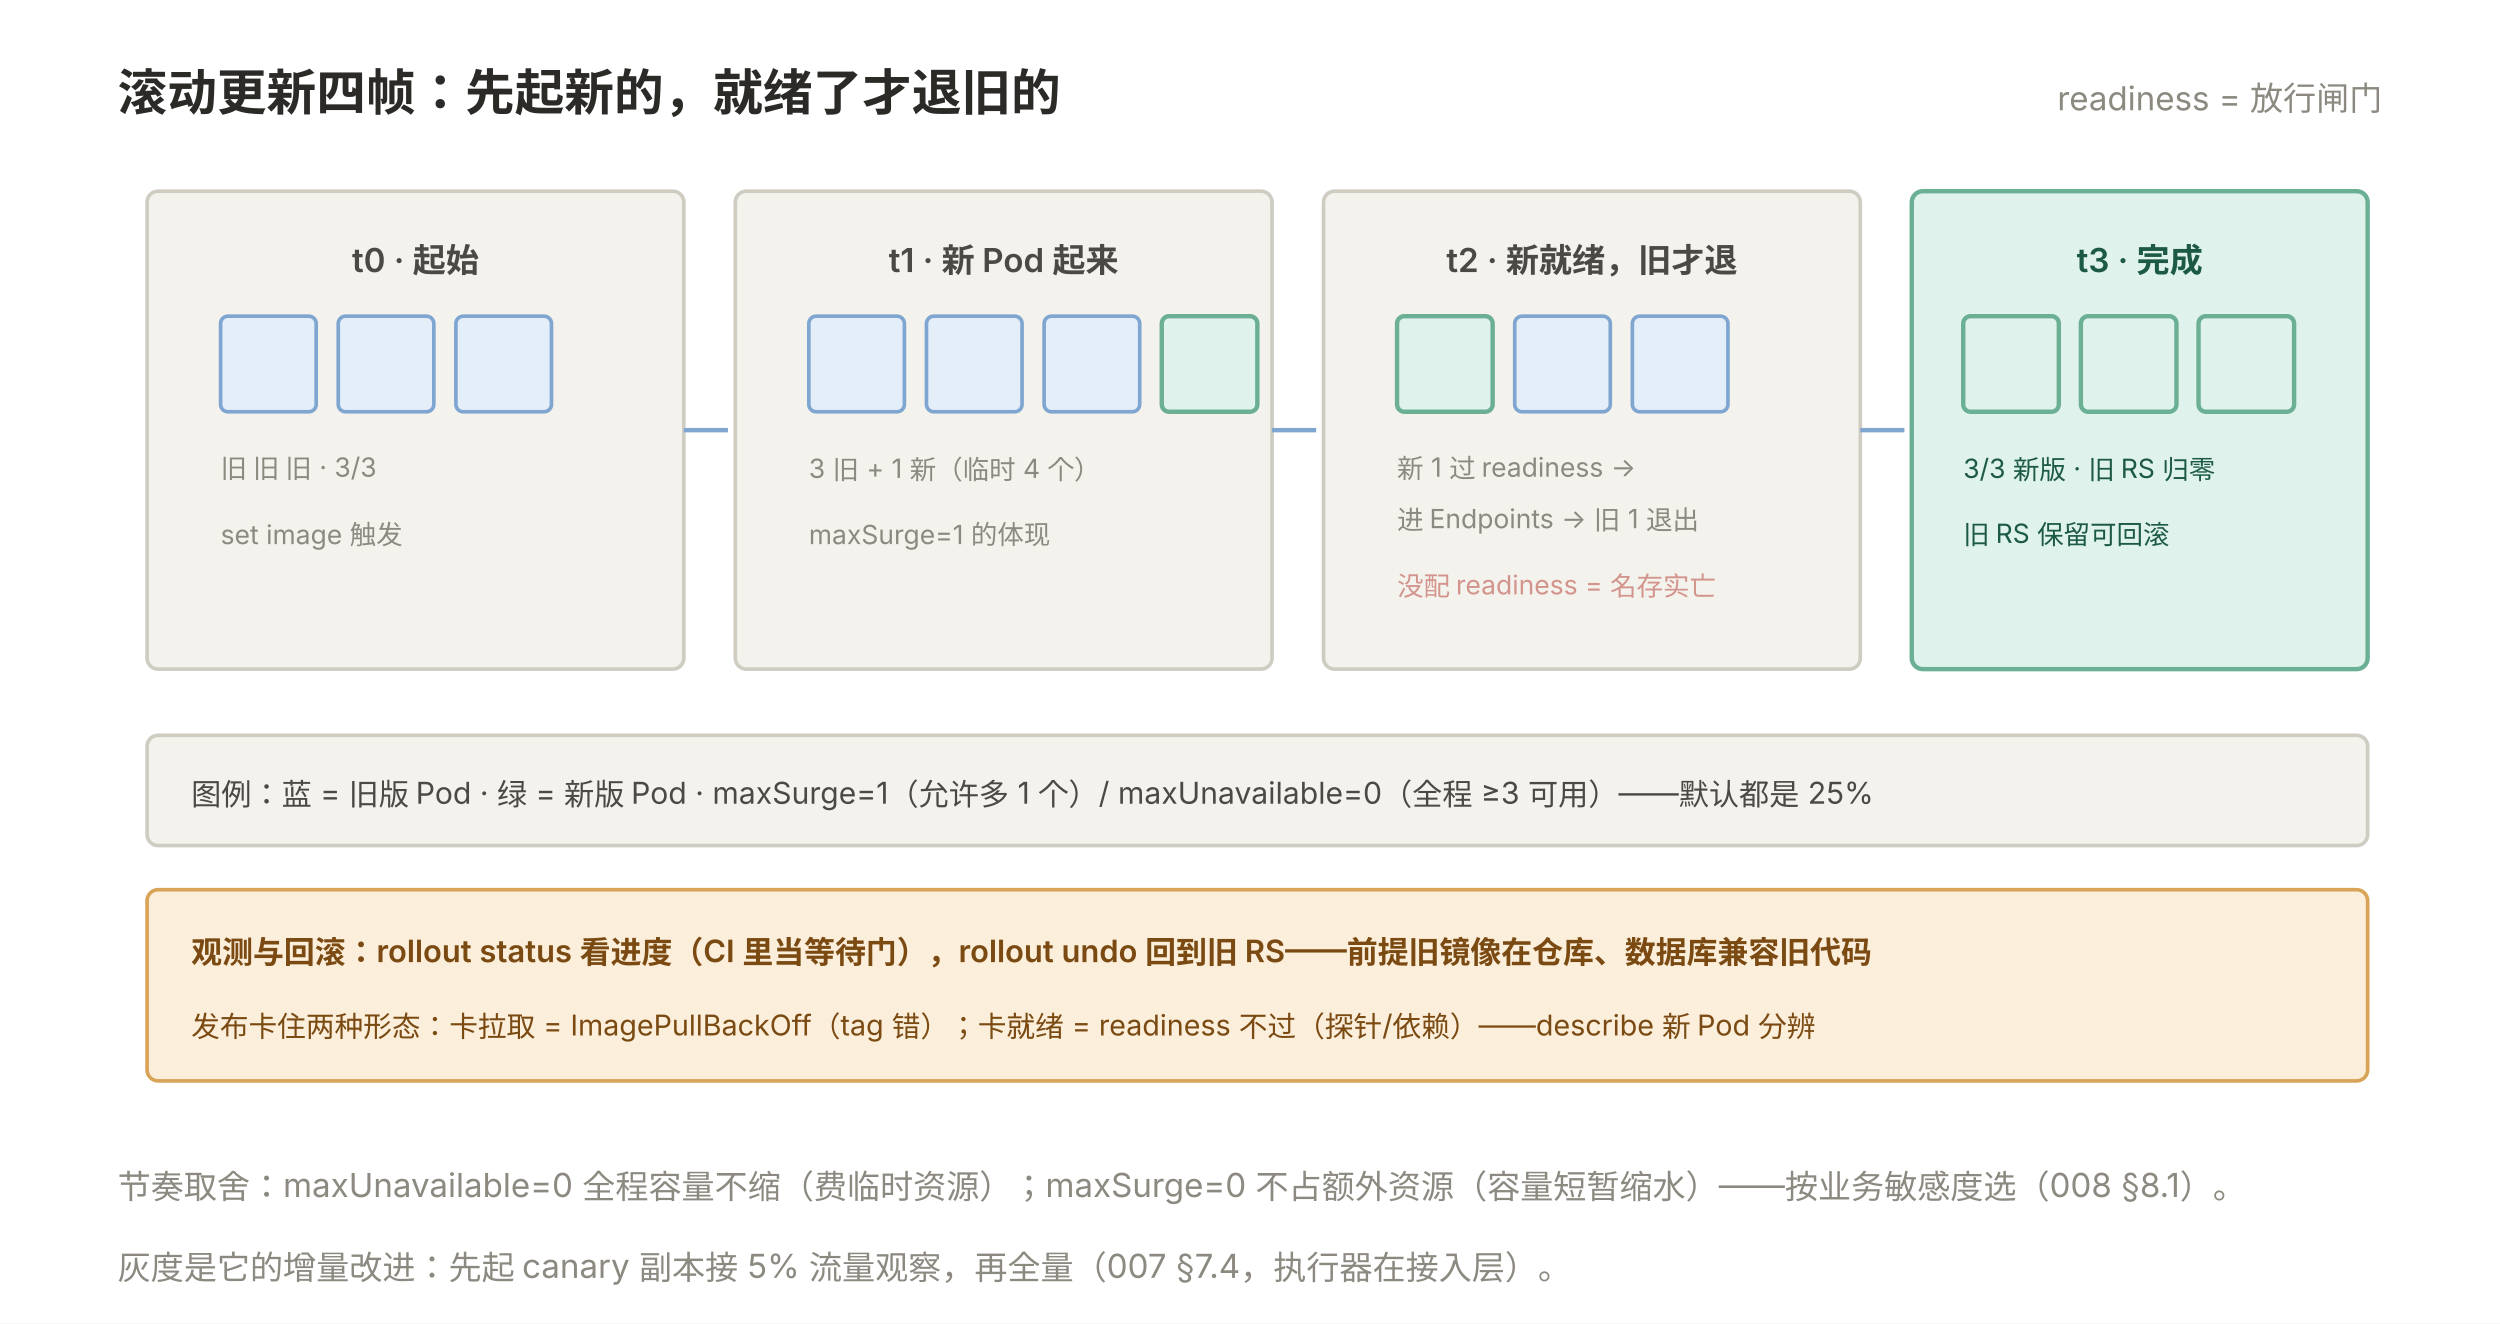
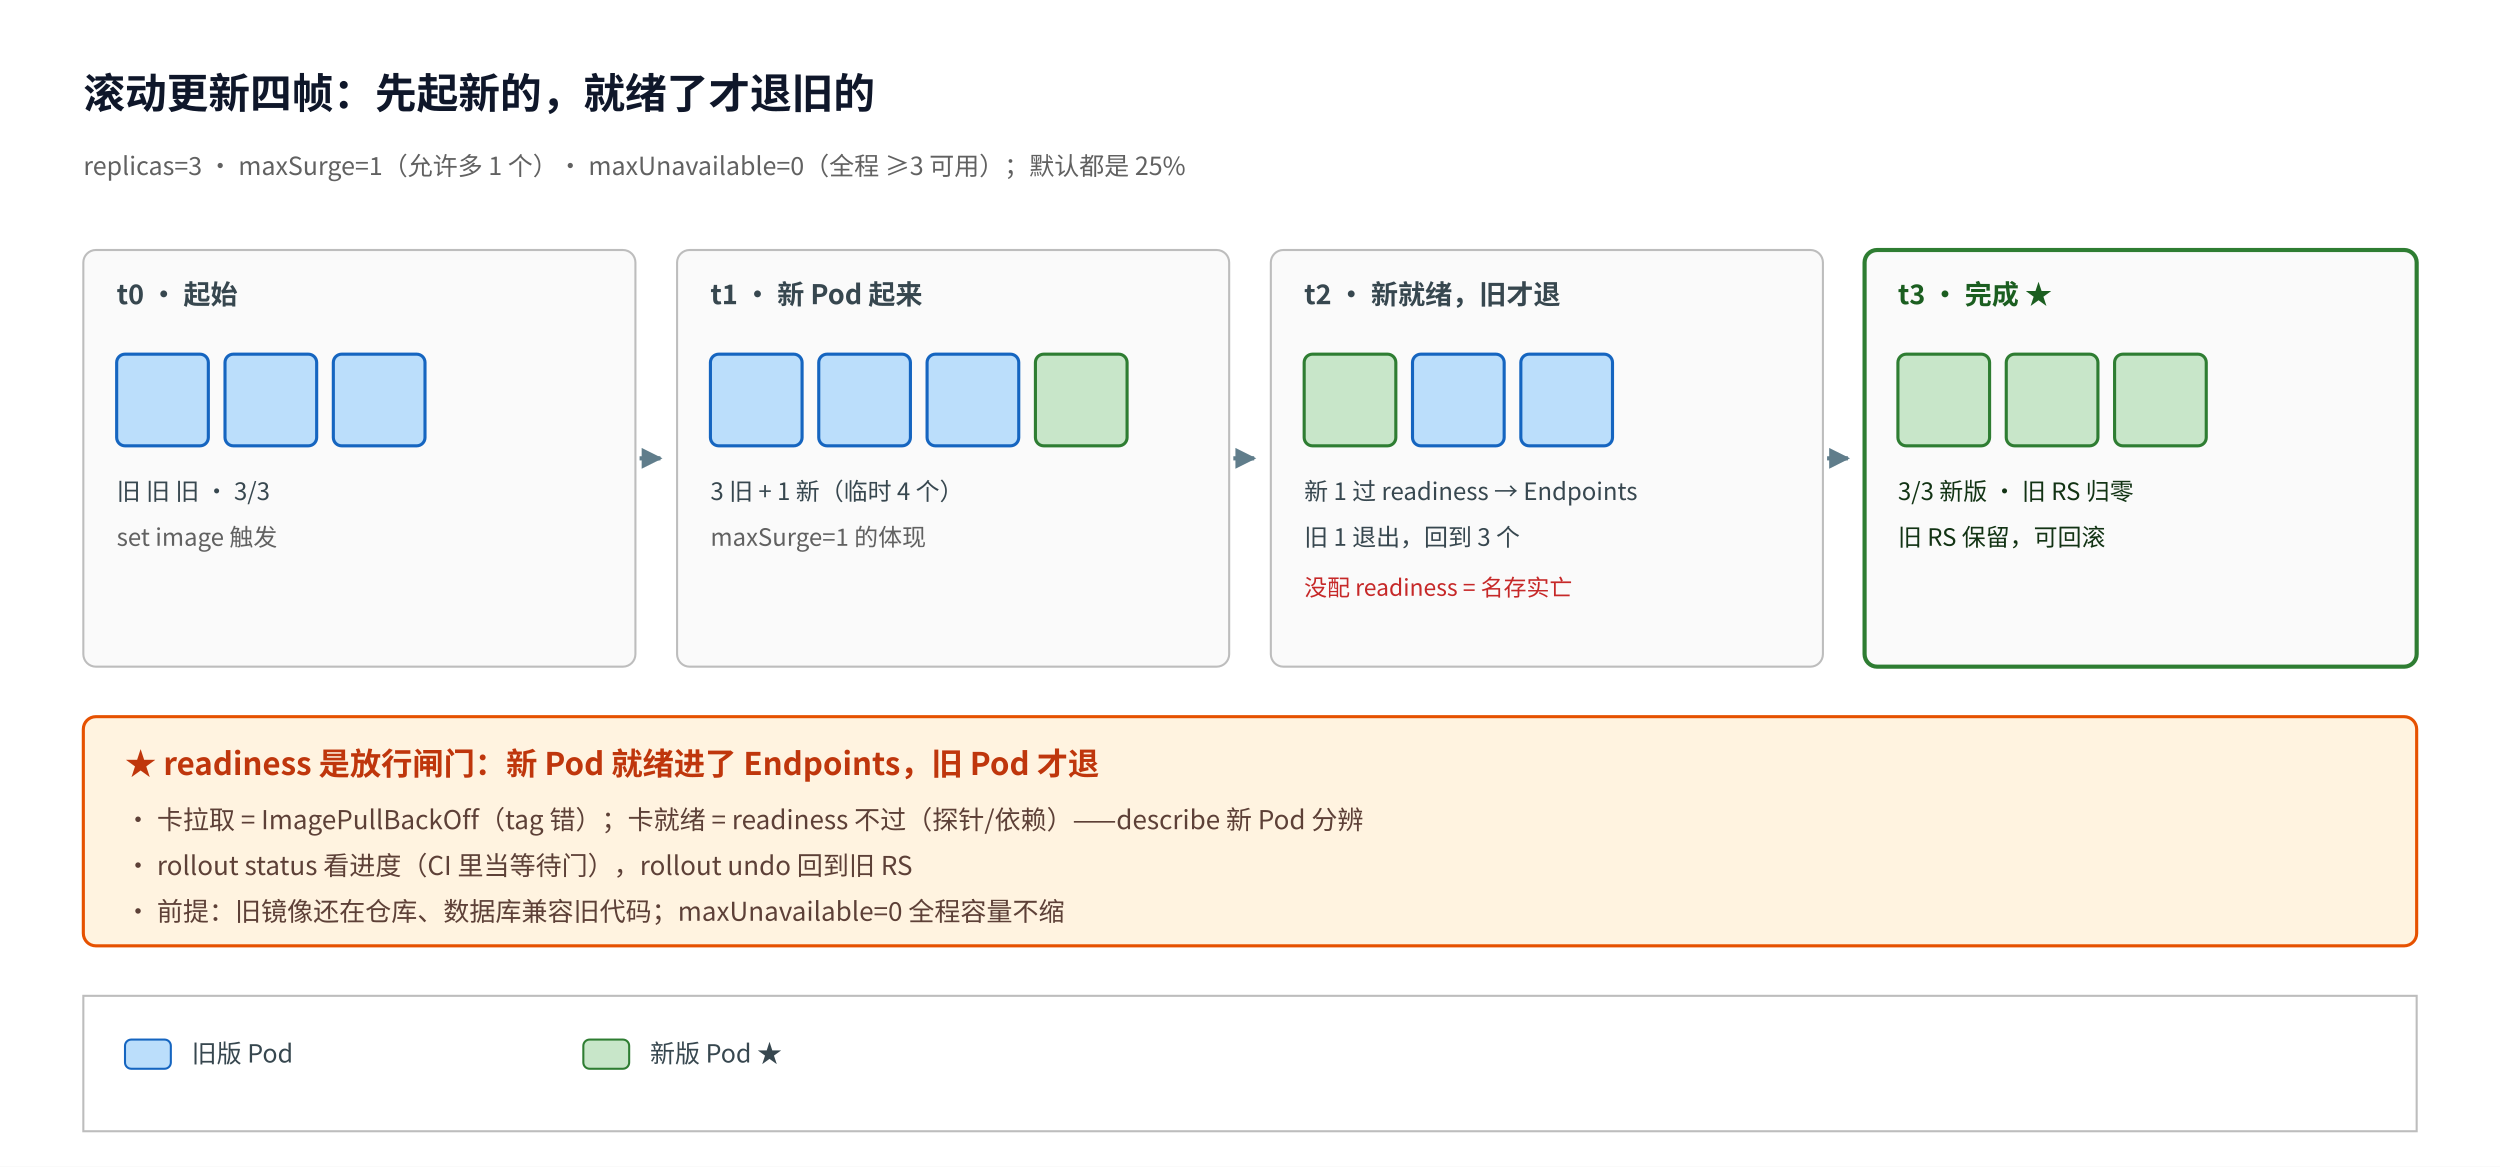
- <svg xmlns="http://www.w3.org/2000/svg" viewBox="0 0 1200 635.29" width="1200" height="635.29" font-family="-apple-system, 'Segoe UI', 'Microsoft YaHei', 'PingFang SC', sans-serif">
-   <g transform="scale(1.764706)">
-     <rect width="680" height="360" fill="#FFFFFF" />
-     <text x="32" y="30" font-size="13.5" font-weight="600" fill="#2B2A27">滚动更新四帧：先起新的，就绪了才退旧的</text>
-     <text x="648" y="30" font-size="9" fill="#8C8980" text-anchor="end">readiness = 放行闸门</text>
-     <rect x="40" y="52" width="146" height="130" rx="3" fill="#F4F2EC" stroke="#CFCCC2" stroke-width="1" />
-     <text x="113" y="74" font-size="9" font-weight="600" fill="#4A4945" text-anchor="middle">t0 · 起始</text>
-     <rect x="60" y="86" width="26" height="26" rx="2" fill="#E4EEF9" stroke="#7FA6D0" stroke-width="1" />
-     <rect x="92" y="86" width="26" height="26" rx="2" fill="#E4EEF9" stroke="#7FA6D0" stroke-width="1" />
-     <rect x="124" y="86" width="26" height="26" rx="2" fill="#E4EEF9" stroke="#7FA6D0" stroke-width="1" />
-     <text x="60" y="130" font-size="7.2" fill="#8C8980">旧 旧 旧 · 3/3</text>
-     <text x="60" y="148" font-size="7.2" fill="#8C8980">set image 触发</text>
-     <rect x="200" y="52" width="146" height="130" rx="3" fill="#F4F2EC" stroke="#CFCCC2" stroke-width="1" />
-     <text x="273" y="74" font-size="9" font-weight="600" fill="#4A4945" text-anchor="middle">t1 · 新 Pod 起来</text>
-     <rect x="220" y="86" width="26" height="26" rx="2" fill="#E4EEF9" stroke="#7FA6D0" stroke-width="1" />
-     <rect x="252" y="86" width="26" height="26" rx="2" fill="#E4EEF9" stroke="#7FA6D0" stroke-width="1" />
-     <rect x="284" y="86" width="26" height="26" rx="2" fill="#E4EEF9" stroke="#7FA6D0" stroke-width="1" />
-     <rect x="316" y="86" width="26" height="26" rx="2" fill="#DFF3EC" stroke="#6BAF95" stroke-width="1.2" />
-     <text x="220" y="130" font-size="7.2" fill="#8C8980">3 旧 + 1 新（临时 4 个）</text>
-     <text x="220" y="148" font-size="7.2" fill="#8C8980">maxSurge=1 的体现</text>
-     <rect x="360" y="52" width="146" height="130" rx="3" fill="#F4F2EC" stroke="#CFCCC2" stroke-width="1" />
-     <text x="433" y="74" font-size="9" font-weight="600" fill="#4A4945" text-anchor="middle">t2 · 新就绪，旧才退</text>
-     <rect x="380" y="86" width="26" height="26" rx="2" fill="#DFF3EC" stroke="#6BAF95" stroke-width="1.2" />
-     <rect x="412" y="86" width="26" height="26" rx="2" fill="#E4EEF9" stroke="#7FA6D0" stroke-width="1" />
-     <rect x="444" y="86" width="26" height="26" rx="2" fill="#E4EEF9" stroke="#7FA6D0" stroke-width="1" />
-     <text x="380" y="130" font-size="7.2" fill="#8C8980">新 1 过 readiness →</text>
-     <text x="380" y="144" font-size="7.2" fill="#8C8980">进 Endpoints → 旧 1 退出</text>
-     <text x="380" y="162" font-size="7.2" fill="#D2948C">没配 readiness = 名存实亡</text>
-     <rect x="520" y="52" width="124" height="130" rx="3" fill="#DFF3EC" stroke="#6BAF95" stroke-width="1.2" />
-     <text x="582" y="74" font-size="9" font-weight="600" fill="#1D5A45" text-anchor="middle">t3 · 完成</text>
-     <rect x="534" y="86" width="26" height="26" rx="2" fill="#DFF3EC" stroke="#6BAF95" stroke-width="1.2" />
-     <rect x="566" y="86" width="26" height="26" rx="2" fill="#DFF3EC" stroke="#6BAF95" stroke-width="1.2" />
-     <rect x="598" y="86" width="26" height="26" rx="2" fill="#DFF3EC" stroke="#6BAF95" stroke-width="1.2" />
-     <text x="534" y="130" font-size="7.2" fill="#1D5A45">3/3 新版 · 旧 RS 归零</text>
-     <text x="534" y="148" font-size="7.2" fill="#1D5A45">旧 RS 保留可回滚</text>
-     <line x1="186" y1="117" x2="198" y2="117" stroke="#7FA6D0" stroke-width="1.2" />
-     <line x1="346" y1="117" x2="358" y2="117" stroke="#7FA6D0" stroke-width="1.2" />
-     <line x1="506" y1="117" x2="518" y2="117" stroke="#7FA6D0" stroke-width="1.2" />
-     <rect x="40" y="200" width="604" height="30" rx="3" fill="#F4F2EC" stroke="#CFCCC2" stroke-width="1" />
-     <text x="52" y="219" font-size="8.2" fill="#4A4945">图例：蓝 = 旧版 Pod · 绿 = 新版 Pod · maxSurge=1（允许多 1 个）/ maxUnavailable=0（全程 ≥3 可用）——默认都是 25%</text>
-     <rect x="40" y="242" width="604" height="52" rx="3" fill="#FBEEDA" stroke="#D9A458" stroke-width="1" />
-     <text x="52" y="262" font-size="8.4" font-weight="600" fill="#7A4A12">观测与回滚：rollout status 看进度（CI 里当等待门），rollout undo 回到旧 RS——前提旧镜像在仓库、数据库兼容旧代码</text>
-     <text x="52" y="282" font-size="7.8" fill="#7A4A12">发布卡住两种形态：卡拉取 = ImagePullBackOff（tag 错）；卡就绪 = readiness 不过（探针/依赖）——describe 新 Pod 分辨</text>
-     <text x="32" y="326" font-size="9" fill="#8C8980">节奏取舍：maxUnavailable=0 全程容量不缩（费临时资源）；maxSurge=0 不占额外资源（容量短暂缩水）——按业务敏感度选（008 §8.1）。</text>
-     <text x="32" y="348" font-size="9" fill="#8C8980">灰度是它的增量改进：先起 canary 副本接 5% 流量观察，再全量（007 §7.4，执行器在接入层）。</text>
-   </g>
+ <svg xmlns="http://www.w3.org/2000/svg" viewBox="0 0 1200 560" font-family="'Microsoft YaHei','PingFang SC','Noto Sans CJK SC',sans-serif">
+   <rect x="0" y="0" width="1200" height="560" fill="#ffffff" />
+   <text x="40" y="52" font-size="20" font-weight="bold" fill="#0f172a">滚动更新四帧：先起新的，就绪了才退旧的</text>
+   <text x="40" y="84" font-size="12" fill="#616161">replicas=3 · maxSurge=1（允许多 1 个）· maxUnavailable=0（全程 ≥3 可用）；默认都是 25%</text>
+   <rect x="40" y="120" width="265" height="200" rx="6" fill="#fafafa" stroke="#bdbdbd" stroke-width="1" />
+   <text x="56" y="146" font-size="13" font-weight="bold" fill="#37474f">t0 · 起始</text>
+   <rect x="56" y="170" width="44" height="44" rx="4" fill="#bbdefb" stroke="#1565c0" stroke-width="1.5" />
+   <rect x="108" y="170" width="44" height="44" rx="4" fill="#bbdefb" stroke="#1565c0" stroke-width="1.5" />
+   <rect x="160" y="170" width="44" height="44" rx="4" fill="#bbdefb" stroke="#1565c0" stroke-width="1.5" />
+   <text x="56" y="240" font-size="11.5" fill="#37474f">旧 旧 旧 · 3/3</text>
+   <text x="56" y="262" font-size="11.5" fill="#616161">set image 触发</text>
+   <line x1="307" y1="220" x2="317" y2="220" stroke="#607d8b" stroke-width="2" marker-end="url(#arrow)" />
+   <rect x="325" y="120" width="265" height="200" rx="6" fill="#fafafa" stroke="#bdbdbd" stroke-width="1" />
+   <text x="341" y="146" font-size="13" font-weight="bold" fill="#37474f">t1 · 新 Pod 起来</text>
+   <rect x="341" y="170" width="44" height="44" rx="4" fill="#bbdefb" stroke="#1565c0" stroke-width="1.5" />
+   <rect x="393" y="170" width="44" height="44" rx="4" fill="#bbdefb" stroke="#1565c0" stroke-width="1.5" />
+   <rect x="445" y="170" width="44" height="44" rx="4" fill="#bbdefb" stroke="#1565c0" stroke-width="1.5" />
+   <rect x="497" y="170" width="44" height="44" rx="4" fill="#c8e6c9" stroke="#2e7d32" stroke-width="1.5" />
+   <text x="341" y="240" font-size="11.5" fill="#37474f">3 旧 + 1 新（临时 4 个）</text>
+   <text x="341" y="262" font-size="11.5" fill="#616161">maxSurge=1 的体现</text>
+   <line x1="592" y1="220" x2="602" y2="220" stroke="#607d8b" stroke-width="2" marker-end="url(#arrow)" />
+   <rect x="610" y="120" width="265" height="200" rx="6" fill="#fafafa" stroke="#bdbdbd" stroke-width="1" />
+   <text x="626" y="146" font-size="13" font-weight="bold" fill="#37474f">t2 · 新就绪，旧才退</text>
+   <rect x="626" y="170" width="44" height="44" rx="4" fill="#c8e6c9" stroke="#2e7d32" stroke-width="1.5" />
+   <rect x="678" y="170" width="44" height="44" rx="4" fill="#bbdefb" stroke="#1565c0" stroke-width="1.5" />
+   <rect x="730" y="170" width="44" height="44" rx="4" fill="#bbdefb" stroke="#1565c0" stroke-width="1.5" />
+   <text x="626" y="240" font-size="11.5" fill="#37474f">新 1 过 readiness → Endpoints</text>
+   <text x="626" y="262" font-size="11.5" fill="#37474f">旧 1 退出，回到 3 个</text>
+   <text x="626" y="286" font-size="11" fill="#c62828">没配 readiness = 名存实亡</text>
+   <line x1="877" y1="220" x2="887" y2="220" stroke="#607d8b" stroke-width="2" marker-end="url(#arrow)" />
+   <rect x="895" y="120" width="265" height="200" rx="6" fill="#fafafa" stroke="#2e7d32" stroke-width="2" />
+   <text x="911" y="146" font-size="13" font-weight="bold" fill="#1b5e20">t3 · 完成 ★</text>
+   <rect x="911" y="170" width="44" height="44" rx="4" fill="#c8e6c9" stroke="#2e7d32" stroke-width="1.5" />
+   <rect x="963" y="170" width="44" height="44" rx="4" fill="#c8e6c9" stroke="#2e7d32" stroke-width="1.5" />
+   <rect x="1015" y="170" width="44" height="44" rx="4" fill="#c8e6c9" stroke="#2e7d32" stroke-width="1.5" />
+   <text x="911" y="240" font-size="11.5" fill="#123314">3/3 新版 · 旧 RS 归零</text>
+   <text x="911" y="262" font-size="11.5" fill="#123314">旧 RS 保留，可回滚</text>
+   <rect x="40" y="344" width="1120" height="110" rx="6" fill="#fff3e0" stroke="#e65100" stroke-width="1.5" />
+   <text x="60" y="372" font-size="15" font-weight="bold" fill="#bf360c">★ readiness 是放行闸门：新 Pod 就绪进了 Endpoints，旧 Pod 才退</text>
+   <text x="60" y="398" font-size="12.5" fill="#5d4037">· 卡拉取 = ImagePullBackOff（tag 错）；卡就绪 = readiness 不过（探针/依赖）——describe 新 Pod 分辨</text>
+   <text x="60" y="420" font-size="12.5" fill="#5d4037">· rollout status 看进度（CI 里当等待门），rollout undo 回到旧 RS</text>
+   <text x="60" y="442" font-size="12.5" fill="#5d4037">· 前提：旧镜像还在仓库、数据库兼容旧代码；maxUnavailable=0 全程容量不缩</text>
+   <rect x="40" y="478" width="1120" height="65" fill="#ffffff" stroke="#bdbdbd" stroke-width="1" />
+   <rect x="60" y="499" width="22" height="14" rx="3" fill="#bbdefb" stroke="#1565c0" stroke-width="1" />
+   <text x="92" y="510" font-size="12" fill="#37474f">旧版 Pod</text>
+   <rect x="280" y="499" width="22" height="14" rx="3" fill="#c8e6c9" stroke="#2e7d32" stroke-width="1" />
+   <text x="312" y="510" font-size="12" fill="#37474f">新版 Pod ★</text>
+   <defs>
+     <marker id="arrow" viewBox="0 0 10 10" refX="9" refY="5" markerWidth="10" markerHeight="10" markerUnits="userSpaceOnUse" orient="auto-start-reverse">
+       <path d="M 0 0 L 10 5 L 0 10 z" fill="#607d8b" />
+     </marker>
+   </defs>
</svg>
